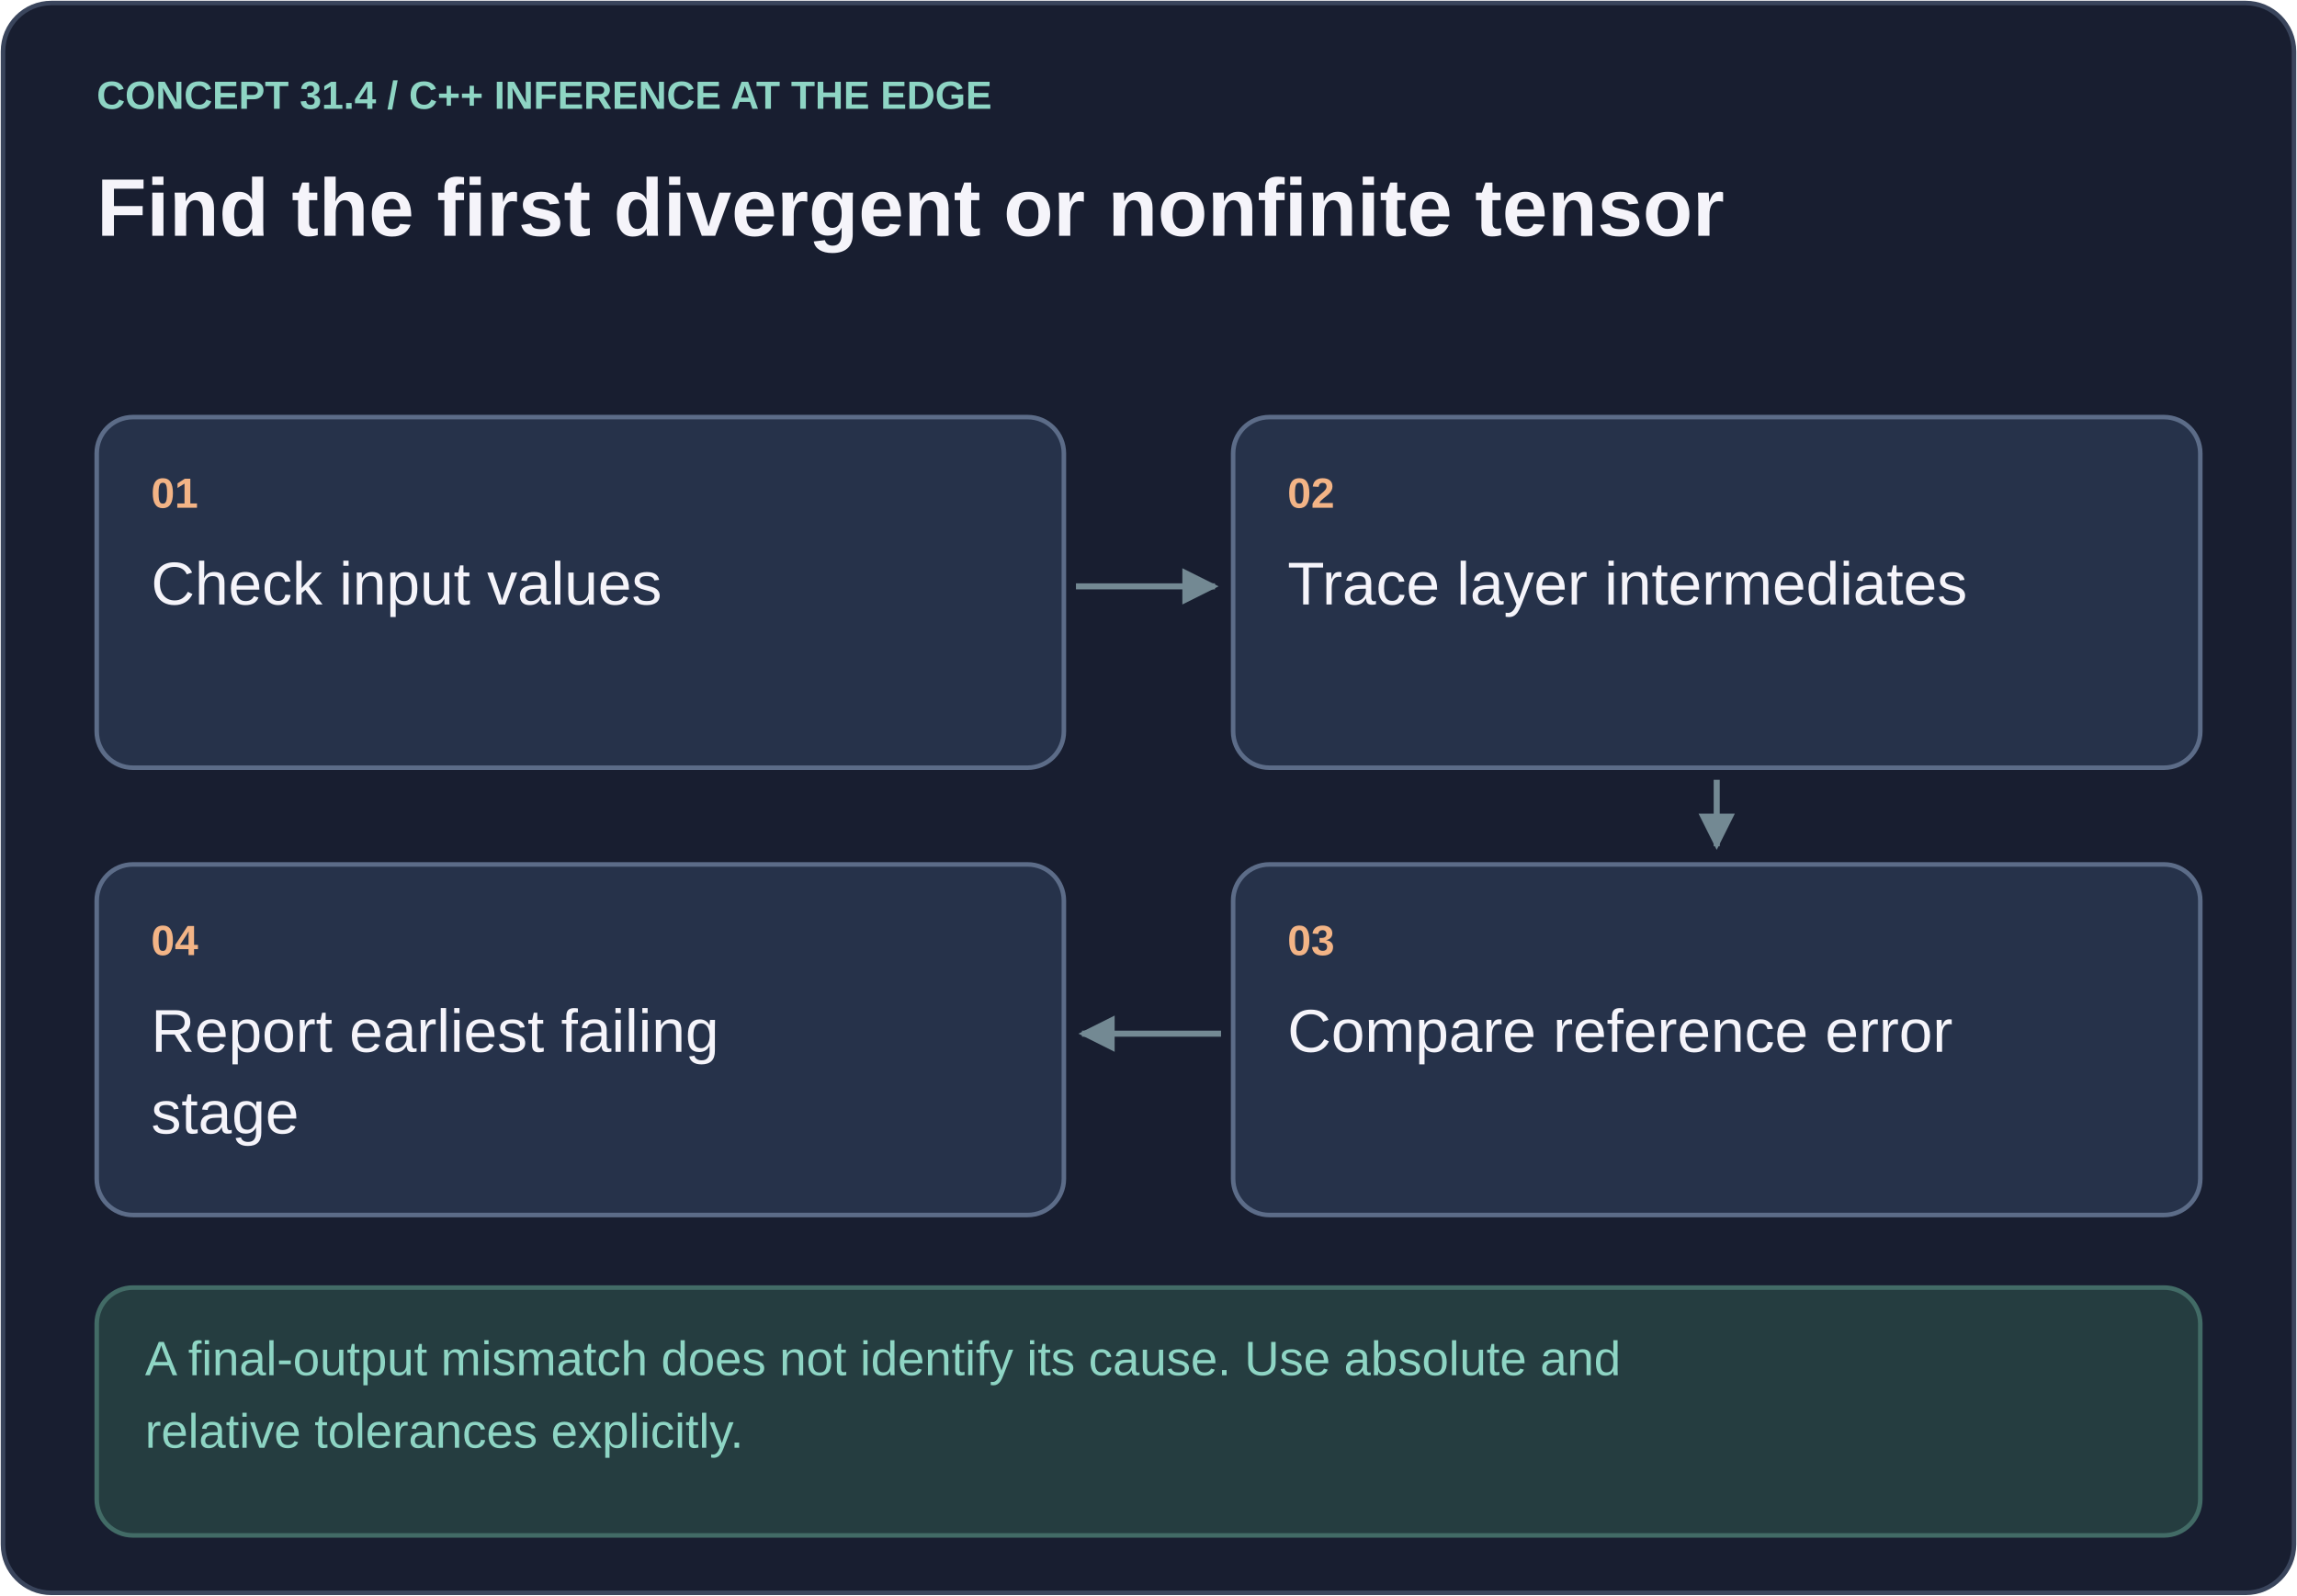
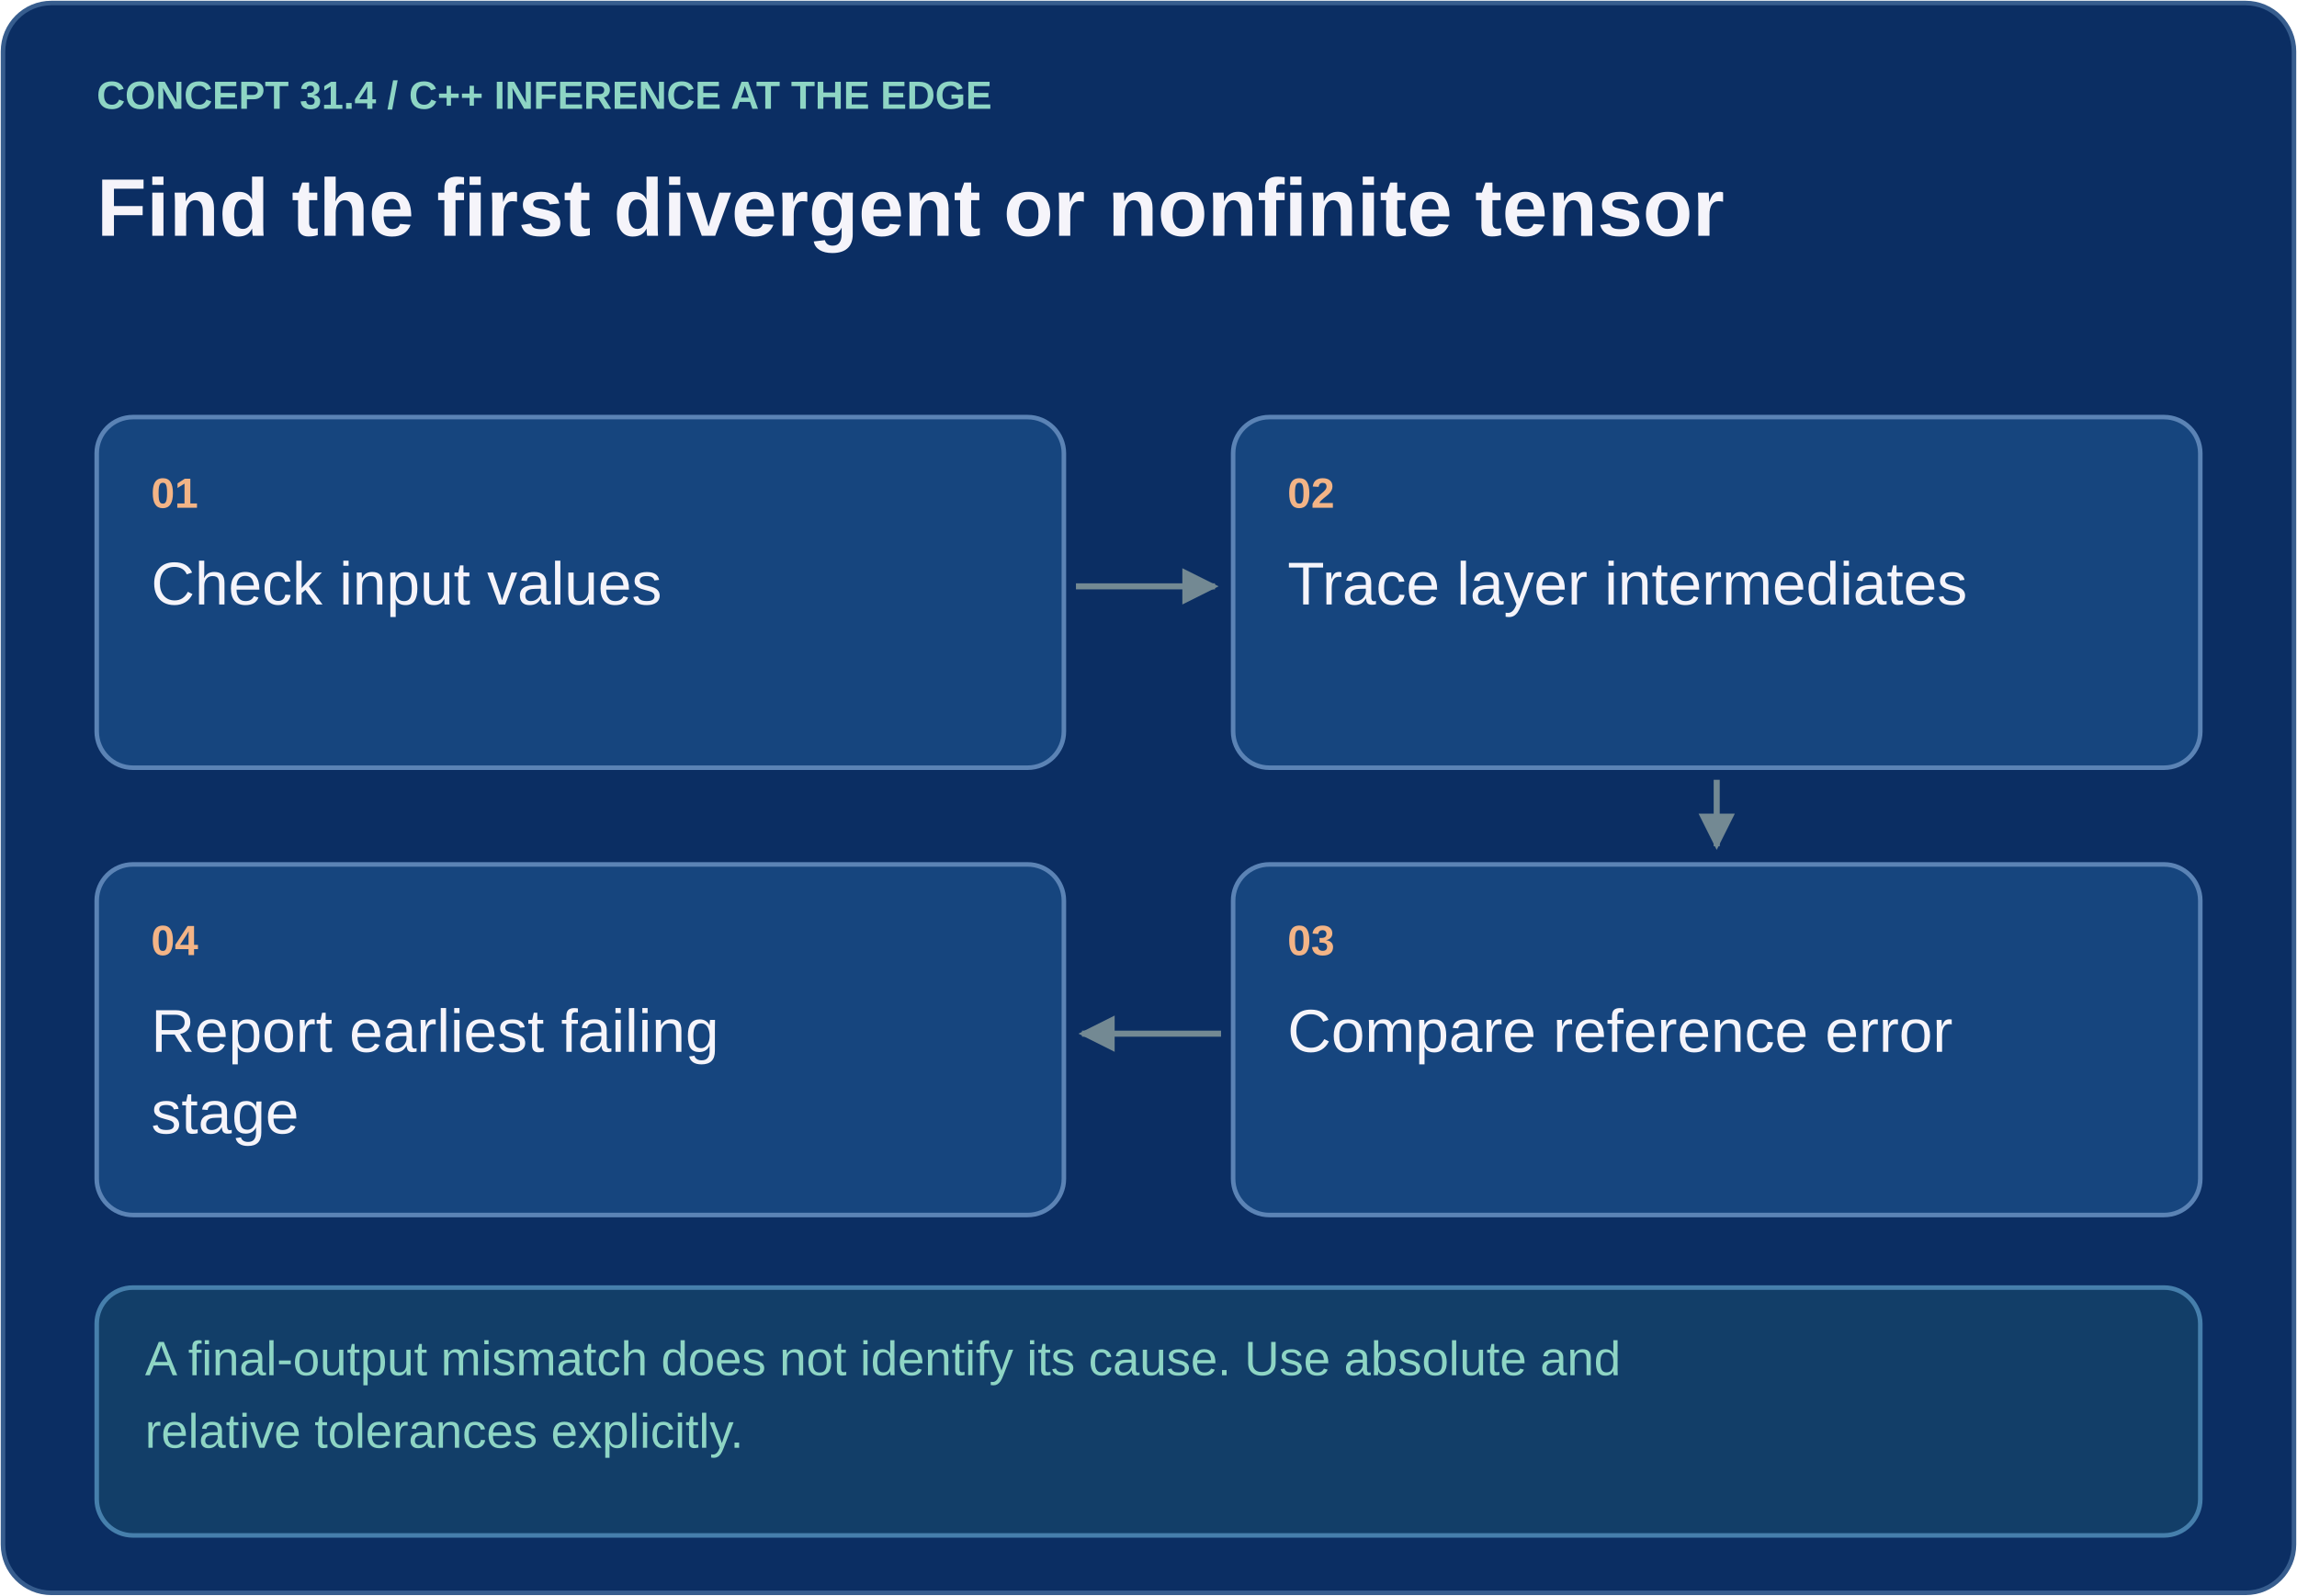
<svg xmlns="http://www.w3.org/2000/svg" width="760" height="528" viewBox="0 0 760 528" role="img" aria-labelledby="title desc">
  <defs>
    <marker id="arrow" viewBox="0 0 10 10" refX="9" refY="5" markerWidth="6" markerHeight="6" orient="auto-start-reverse">
      <path d="M0 0 L10 5 L0 10 Z" fill="#738993" />
    </marker>
  </defs>
  <g font-family="Arial, Helvetica, sans-serif">
-     <rect x="1" y="1" width="758" height="526" rx="16" fill="#181e30" stroke="#3a455c" stroke-width="1.5" />
+     <rect x="1" y="1" width="758" height="526" rx="16" fill="#0b2e63" stroke="#375d8e" stroke-width="1.5" />
    <text x="32" y="36" font-size="13" fill="#8ed5c4" font-weight="700" text-anchor="start">CONCEPT 31.4  /  C++ INFERENCE AT THE EDGE</text>
    <text x="32" y="78" font-size="27" fill="#f5f4fa" font-weight="600" text-anchor="start">Find the first divergent or nonfinite tensor</text>
-     <rect x="32" y="138" width="320" height="116" rx="12" fill="#26324a" stroke="#5c6c88" stroke-width="1.5" />
+     <rect x="32" y="138" width="320" height="116" rx="12" fill="#16457e" stroke="#5b83b5" stroke-width="1.5" />
    <text x="50" y="168" font-size="14" fill="#f3b486" font-weight="700" text-anchor="start">01</text>
    <text x="50" y="200" font-size="20" fill="#f5f4fa" font-weight="500" text-anchor="start">Check input values</text>
-     <rect x="408" y="138" width="320" height="116" rx="12" fill="#26324a" stroke="#5c6c88" stroke-width="1.5" />
+     <rect x="408" y="138" width="320" height="116" rx="12" fill="#16457e" stroke="#5b83b5" stroke-width="1.5" />
    <text x="426" y="168" font-size="14" fill="#f3b486" font-weight="700" text-anchor="start">02</text>
    <text x="426" y="200" font-size="20" fill="#f5f4fa" font-weight="500" text-anchor="start">Trace layer intermediates</text>
-     <rect x="408" y="286" width="320" height="116" rx="12" fill="#26324a" stroke="#5c6c88" stroke-width="1.5" />
+     <rect x="408" y="286" width="320" height="116" rx="12" fill="#16457e" stroke="#5b83b5" stroke-width="1.5" />
    <text x="426" y="316" font-size="14" fill="#f3b486" font-weight="700" text-anchor="start">03</text>
    <text x="426" y="348" font-size="20" fill="#f5f4fa" font-weight="500" text-anchor="start">Compare reference error</text>
-     <rect x="32" y="286" width="320" height="116" rx="12" fill="#26324a" stroke="#5c6c88" stroke-width="1.5" />
+     <rect x="32" y="286" width="320" height="116" rx="12" fill="#16457e" stroke="#5b83b5" stroke-width="1.5" />
    <text x="50" y="316" font-size="14" fill="#f3b486" font-weight="700" text-anchor="start">04</text>
    <text x="50" y="348" font-size="20" fill="#f5f4fa" font-weight="500" text-anchor="start">Report earliest failing</text>
    <text x="50" y="375" font-size="20" fill="#f5f4fa" font-weight="500" text-anchor="start">stage</text>
    <path d="M356 194 L402 194" fill="none" stroke="#738993" stroke-width="2" marker-end="url(#arrow)" />
    <path d="M568 258 L568 280" fill="none" stroke="#738993" stroke-width="2" marker-end="url(#arrow)" />
    <path d="M404 342 L358 342" fill="none" stroke="#738993" stroke-width="2" marker-end="url(#arrow)" />
-     <rect x="32" y="426" width="696" height="82" rx="12" fill="#253d40" stroke="#426b66" stroke-width="1.5" />
+     <rect x="32" y="426" width="696" height="82" rx="12" fill="#123e68" stroke="#467fac" stroke-width="1.5" />
    <text x="48" y="455" font-size="16" fill="#8ed5c4" font-weight="400" text-anchor="start">A final-output mismatch does not identify its cause. Use absolute and</text>
    <text x="48" y="479" font-size="16" fill="#8ed5c4" font-weight="400" text-anchor="start">relative tolerances explicitly.</text>
  </g>
</svg>
